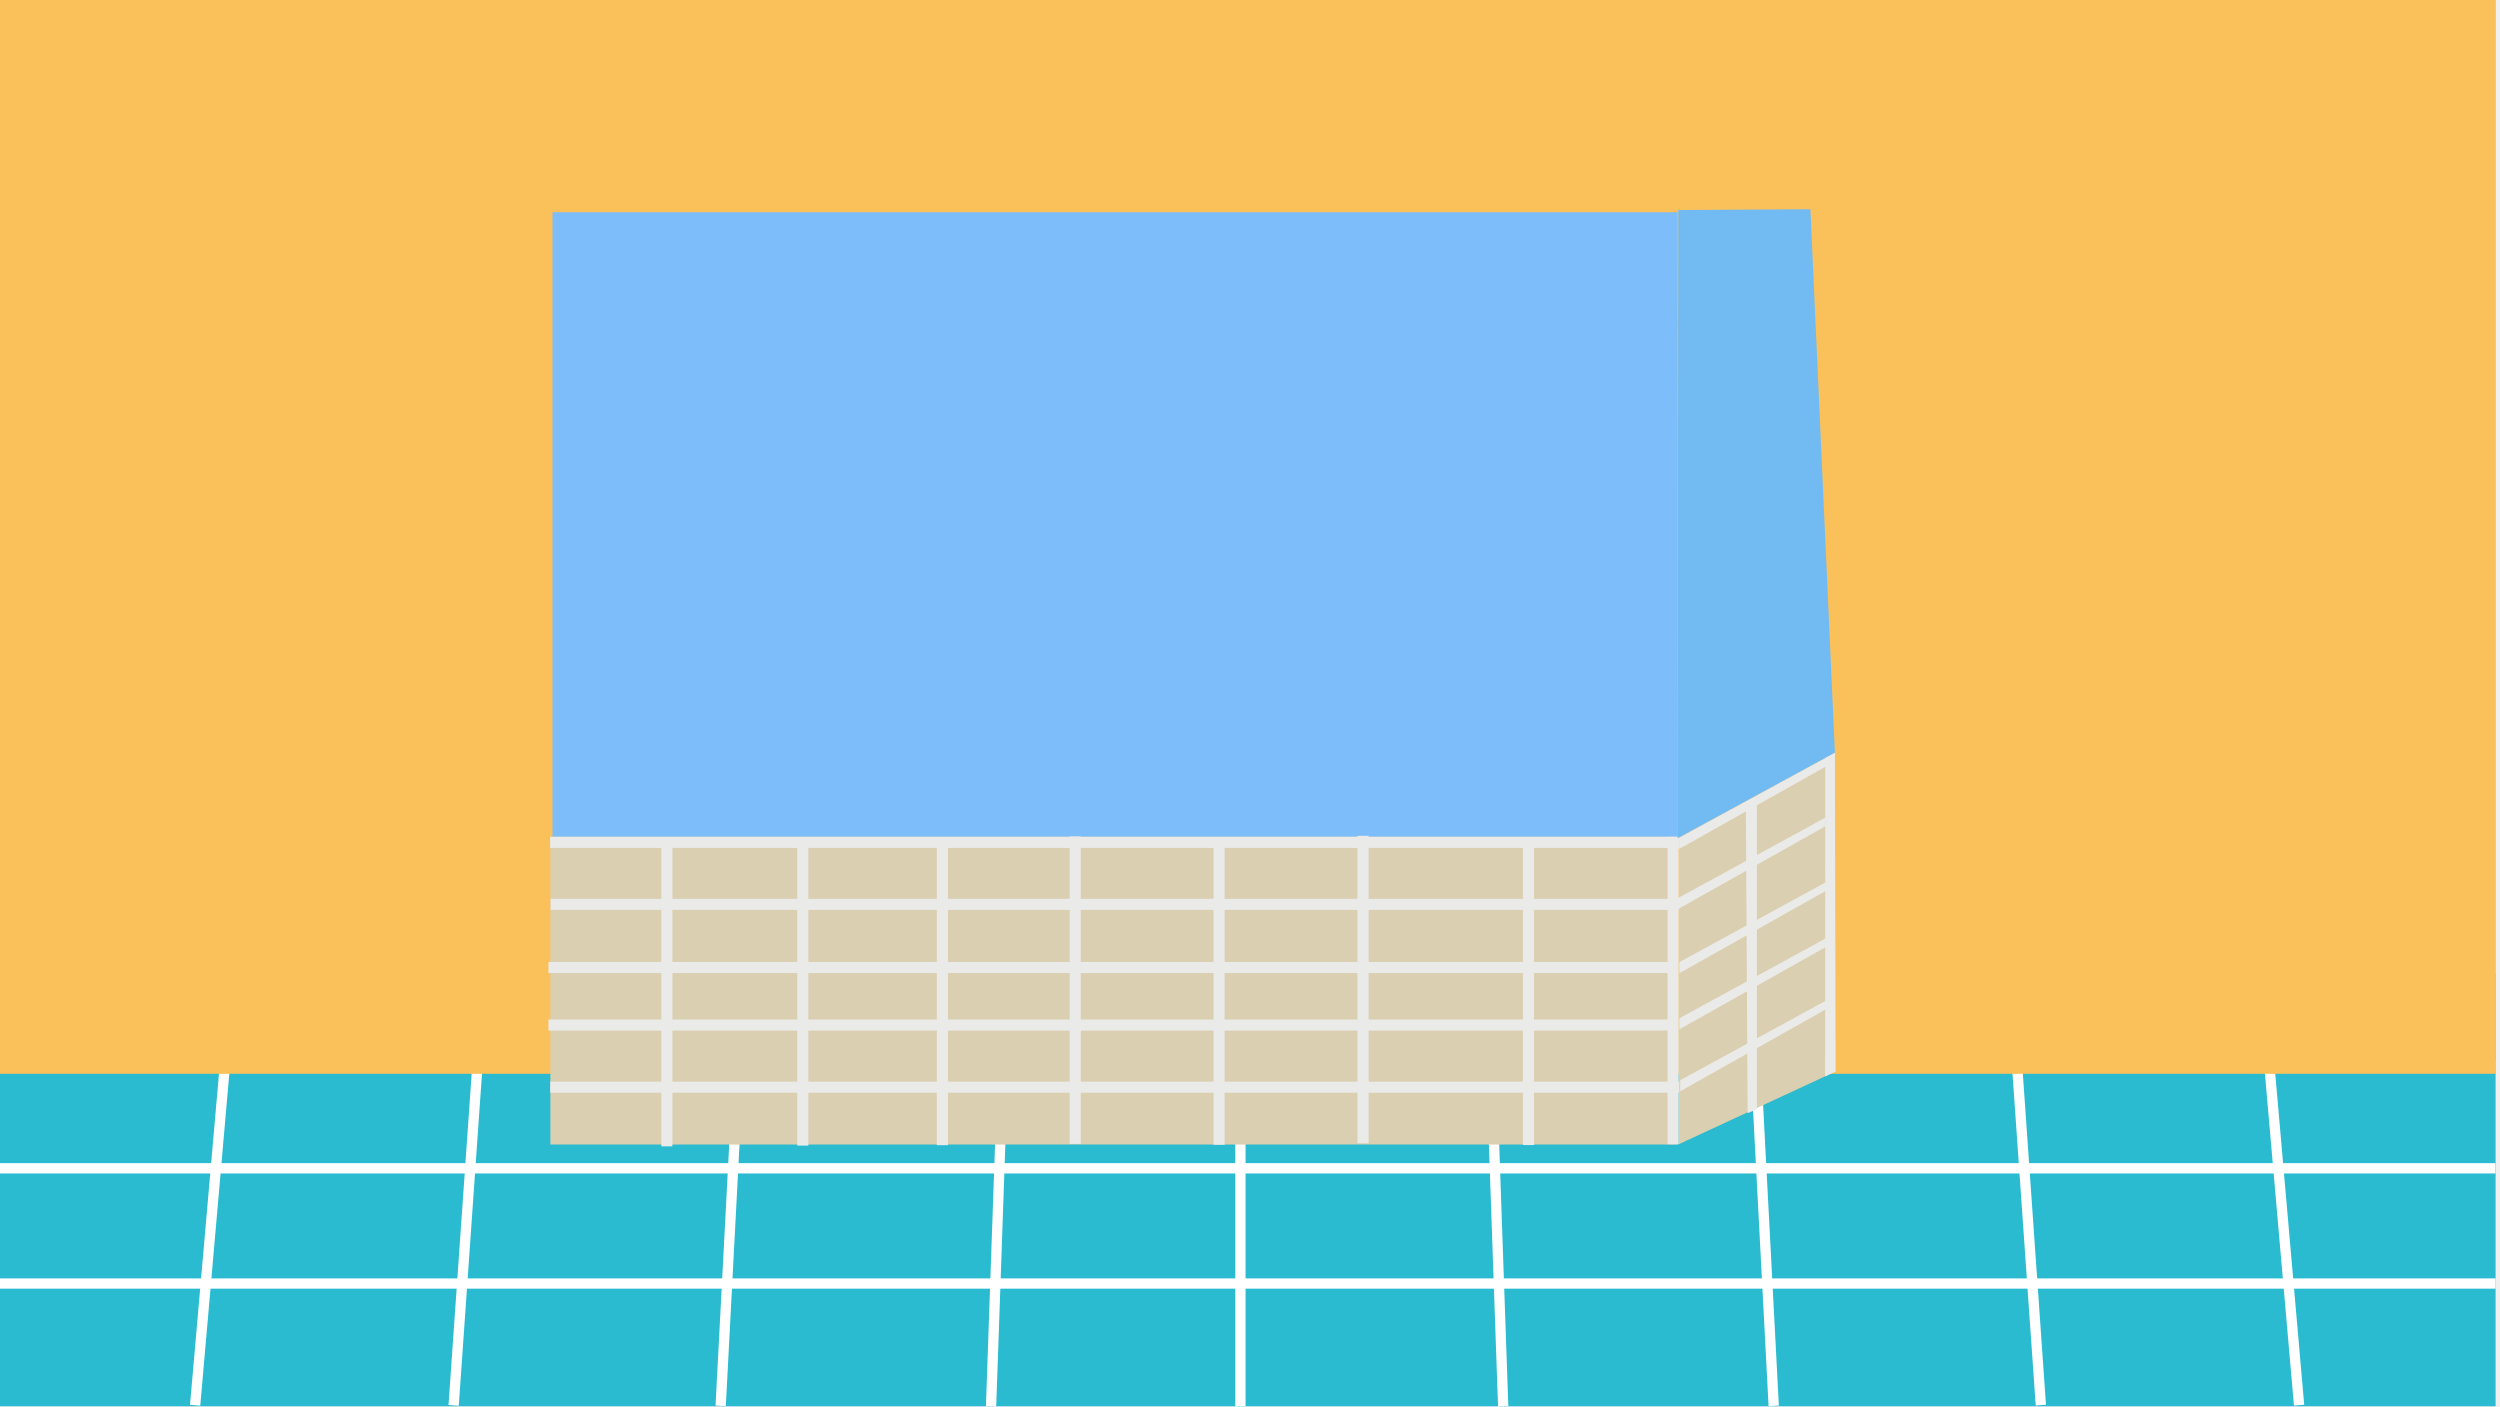
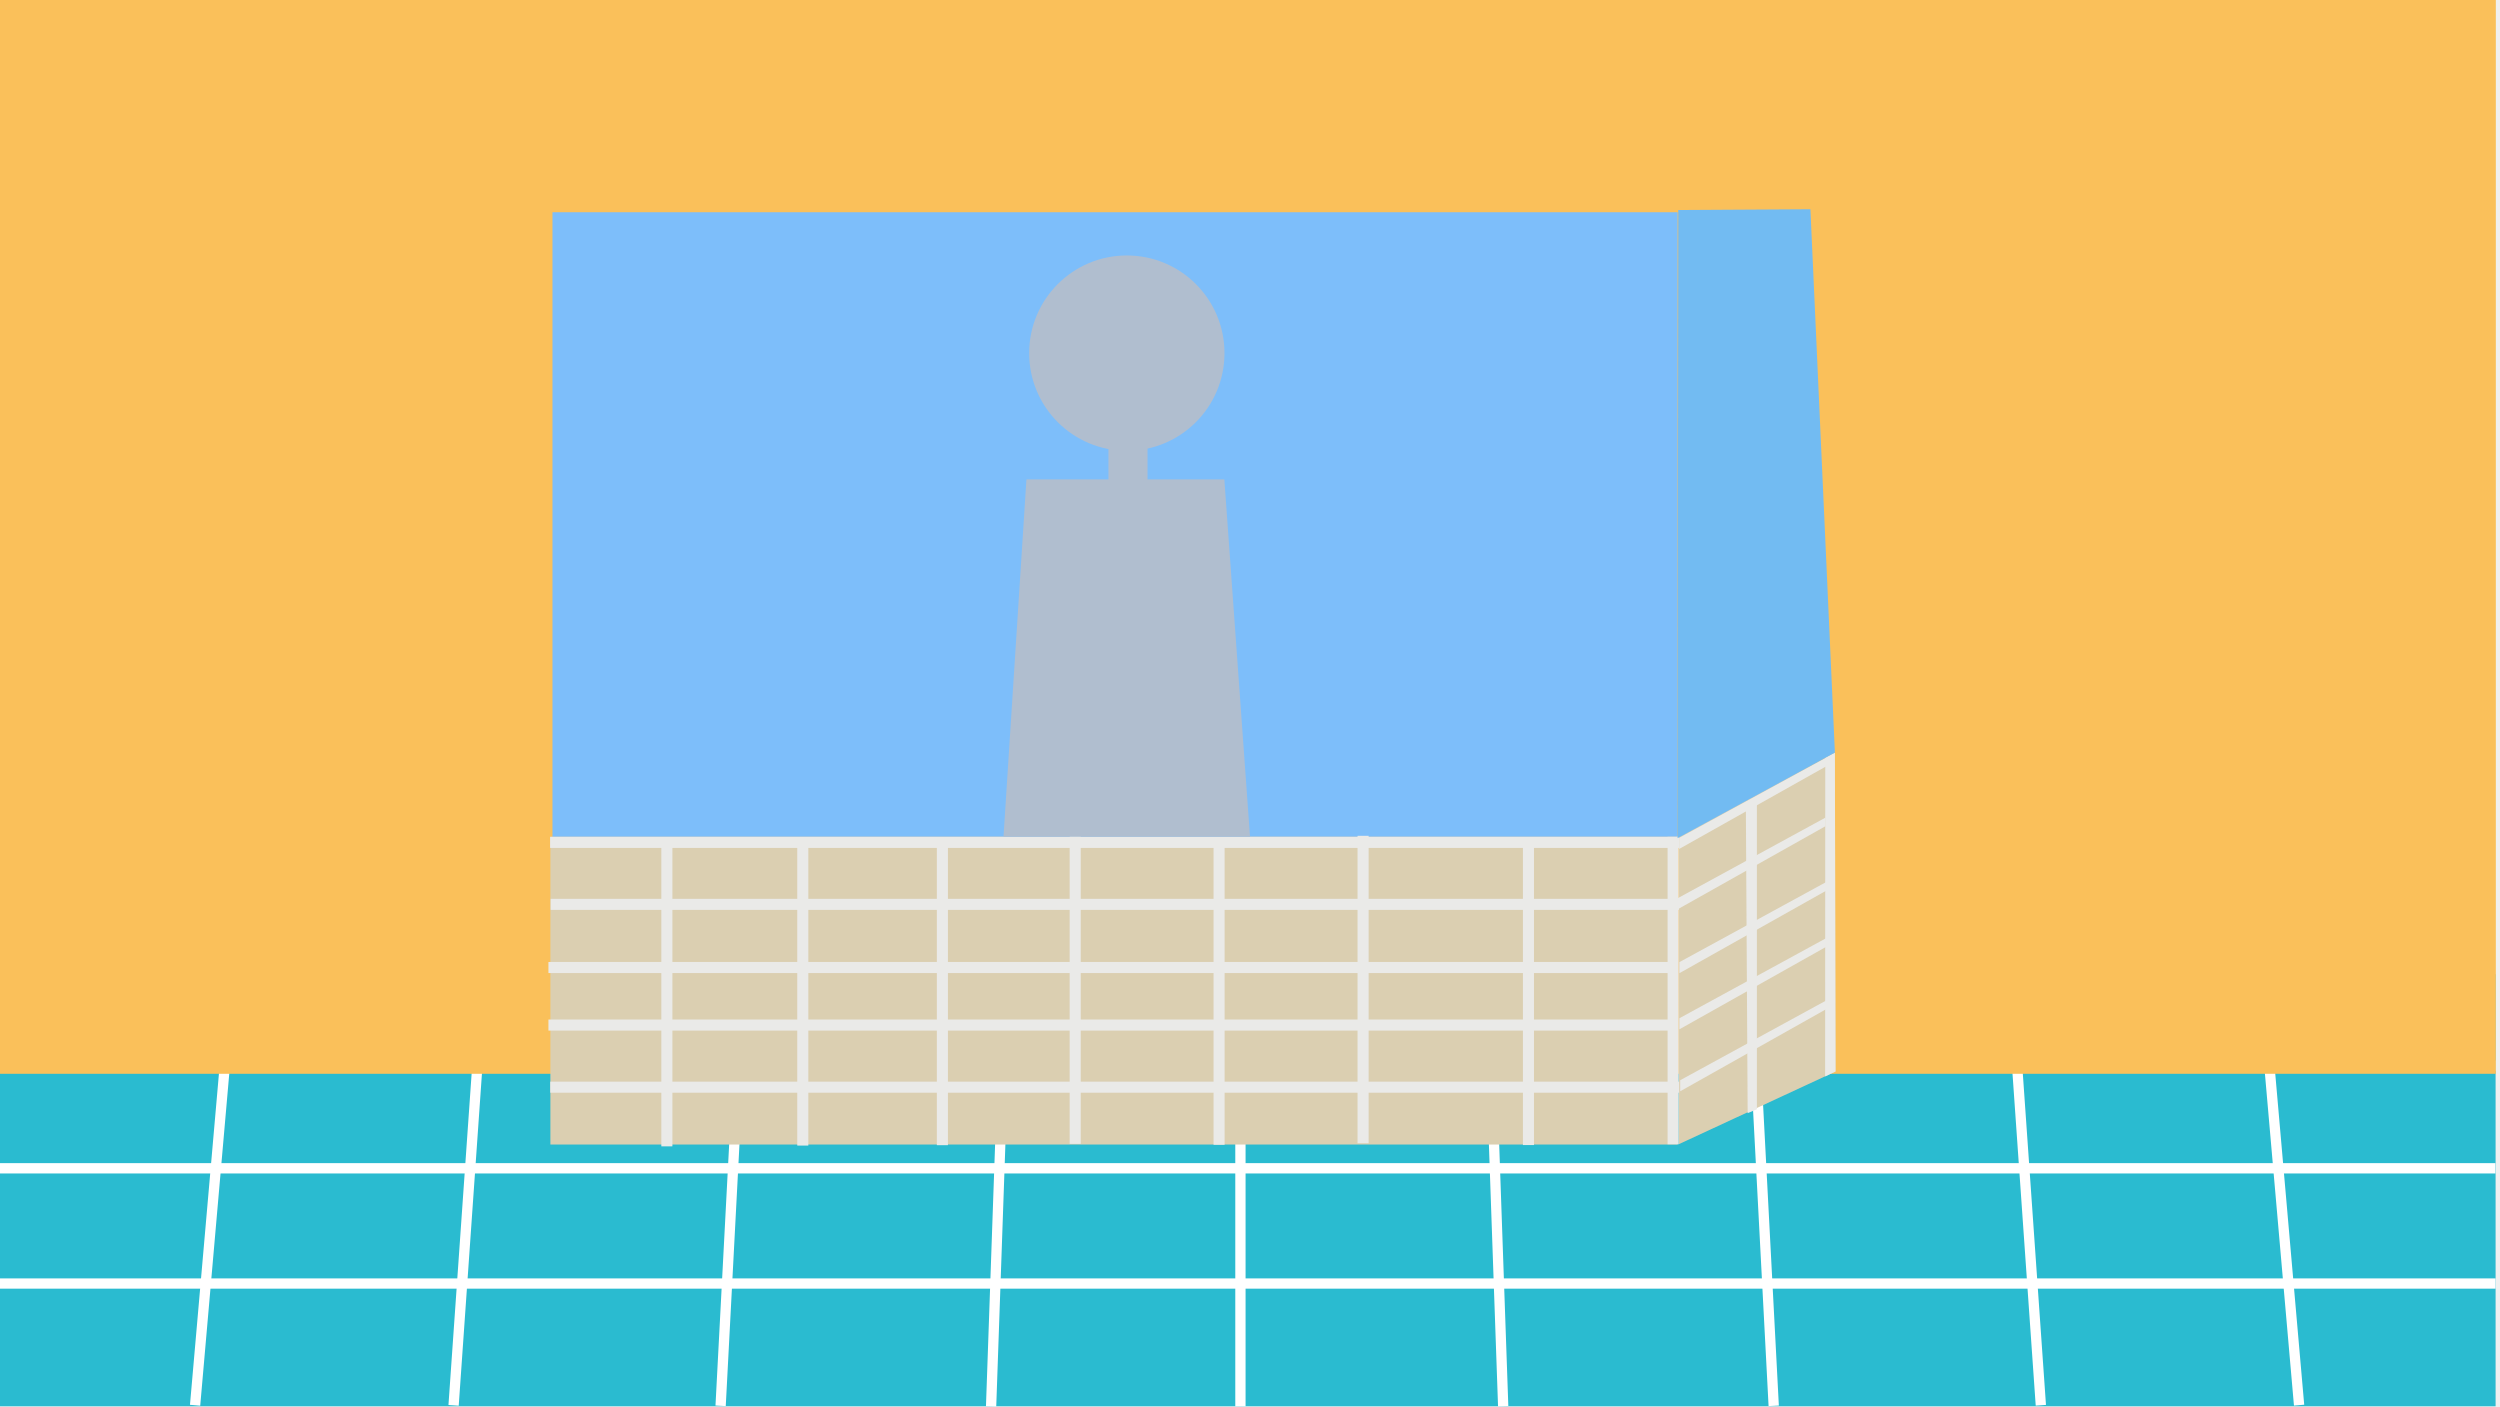
<svg xmlns="http://www.w3.org/2000/svg" id="Layer_1" version="1.1" viewBox="0 0 1920 1080">
  <defs>
    <style>
      .st0 {
-         fill: #2abbd0;
+         fill: #fff;
      }

      .st1 {
-         fill: #fac05a;
+         fill: none;
      }

      .st2 {
-         fill: #fff;
+         fill: #7dbefa;
      }

      .st3 {
-         fill: #dbcfb1;
+         fill: #b0becf;
      }

      .st4 {
        fill: #eaeae8;
      }

      .st5 {
+         fill: #2abbd0;
+       }
+ 
+       .st6 {
        fill: #72bbf2;
      }

-       .st6 {
-         fill: #7dbefa;
+       .st7 {
+         fill: #fac05a;
      }

-       .st7 {
+       .st8 {
        clip-path: url(#clippath);
+       }
+ 
+       .st9 {
+         fill: #dbcfb1;
      }
    </style>
    <clipPath id="clippath">
-       <rect class="st4" x="-3.2" y="0" width="1920" height="1080" />
+       <rect class="st1" x="-3.2" width="1920" height="1080" />
    </clipPath>
  </defs>
-   <rect class="st4" x="-3.2" y="0" width="1920" height="1080" />
-   <g class="st7">
+   <rect class="st4" x="-3.2" width="1920" height="1080" />
+   <g class="st8">
    <g>
-       <rect class="st0" x="-3.2" y="748.2" width="1919.8" height="331.8" />
-       <rect class="st2" x="948.7" y="748.2" width="7.9" height="331.9" />
-       <rect class="st2" x="1144.7" y="748.2" width="7.9" height="331.9" transform="translate(-31.2 40.6) rotate(-2)" />
-       <rect class="st2" x="1349.6" y="748" width="7.9" height="331.9" transform="translate(-46 72.1) rotate(-3)" />
-       <rect class="st2" x="1551.8" y="747.7" width="7.9" height="331.9" transform="translate(-59.9 110.7) rotate(-4)" />
-       <rect class="st2" x="1747.3" y="747.9" width="7.9" height="331.9" transform="translate(-73 156.1) rotate(-5)" />
-       <rect class="st2" x="763.1" y="748.3" width="7.9" height="331.9" transform="translate(1501.6 1854.7) rotate(-178)" />
-       <rect class="st2" x="558.1" y="748.1" width="7.9" height="331.9" transform="translate(1075.6 1856.2) rotate(-177)" />
-       <rect class="st2" x="355.9" y="747.9" width="7.9" height="331.9" transform="translate(655.2 1850.5) rotate(-176)" />
-       <rect class="st2" x="160.5" y="748" width="7.9" height="331.9" transform="translate(248.5 1838.7) rotate(-175)" />
-       <rect class="st2" x="953.6" y="26.7" width="7.9" height="1918.1" transform="translate(-28.2 1943.3) rotate(-90)" />
-       <rect class="st2" x="953.6" y="-61.8" width="7.9" height="1918.1" transform="translate(60.2 1854.8) rotate(-90)" />
-       <rect class="st2" x="953.6" y="-140.6" width="7.9" height="1918.1" transform="translate(139.1 1776) rotate(-90)" />
-       <rect class="st1" x="-3.3" y="0" width="1920.2" height="824.7" />
+       <g>
+         <rect class="st5" x="-3.2" y="748.2" width="1919.8" height="331.8" />
+         <rect class="st0" x="948.7" y="748.2" width="7.9" height="331.9" />
+         <rect class="st0" x="1144.7" y="748.2" width="7.9" height="331.9" transform="translate(-31.2 40.6) rotate(-2)" />
+         <rect class="st0" x="1349.6" y="748" width="7.9" height="331.9" transform="translate(-46 72.1) rotate(-3)" />
+         <rect class="st0" x="1551.8" y="747.7" width="7.9" height="331.9" transform="translate(-59.9 110.8) rotate(-4)" />
+         <rect class="st0" x="1747.3" y="747.9" width="7.9" height="331.9" transform="translate(-73 156.1) rotate(-5)" />
+         <rect class="st0" x="601" y="910.3" width="331.9" height="7.9" transform="translate(-173.5 1648.8) rotate(-88)" />
+         <rect class="st0" x="396.2" y="910" width="331.9" height="7.9" transform="translate(-380 1427.5) rotate(-87)" />
+         <rect class="st0" x="194" y="909.8" width="331.9" height="7.9" transform="translate(-576.7 1209.1) rotate(-86)" />
+         <rect class="st0" x="-1.6" y="909.9" width="331.9" height="7.9" transform="translate(-760.4 998) rotate(-85)" />
+         <rect class="st0" x="-1.5" y="981.8" width="1918.1" height="7.9" />
+         <rect class="st0" x="-1.6" y="893.3" width="1918.1" height="7.9" />
+         <rect class="st0" x="-1.5" y="814.5" width="1918.1" height="7.9" />
+         <rect class="st7" x="-3.3" width="1920.2" height="824.7" />
+       </g>
+       <rect class="st2" x="424.3" y="163" width="864.1" height="481.9" />
+       <rect class="st9" x="422.7" y="642.6" width="865.7" height="236.4" />
+       <polygon class="st9" points="1409.7 822.9 1289.2 878.8 1289.5 641.2 1409.2 578 1409.7 822.9" />
+       <rect class="st4" x="422.5" y="642.7" width="867" height="8.5" />
+       <rect class="st4" x="422.9" y="690.3" width="866.5" height="8.5" />
+       <rect class="st4" x="421.2" y="738.8" width="867" height="8.5" />
+       <rect class="st4" x="421.2" y="783" width="867" height="8.5" />
+       <rect class="st4" x="422.6" y="830.7" width="867" height="8.5" />
+       <rect class="st4" x="507.9" y="644.3" width="8.5" height="236.1" />
+       <rect class="st4" x="612.3" y="643.7" width="8.5" height="236.1" />
+       <rect class="st4" x="719.5" y="643.4" width="8.5" height="236.1" />
+       <rect class="st4" x="821.5" y="642.4" width="8.5" height="236.1" />
+       <rect class="st4" x="932" y="643.1" width="8.5" height="236.1" />
+       <rect class="st4" x="1042.6" y="641.9" width="8.5" height="236.1" />
+       <rect class="st4" x="1169.6" y="643.3" width="8.5" height="236.1" />
+       <rect class="st4" x="1280.7" y="642.7" width="8.5" height="236.1" />
+       <polygon class="st4" points="1402 634.5 1286.9 699.2 1286.9 690.7 1402 627.9 1402 634.5" />
+       <polygon class="st4" points="1409.2 578 1409.7 822.9 1401.7 826.7 1401.8 581.9 1409.2 578" />
+       <polygon class="st4" points="1404.7 587.3 1289.6 652 1289.6 643.5 1404.7 580.7 1404.7 587.3" />
+       <polygon class="st6" points="1409.2 578 1288.4 643.7 1288.9 161.3 1390.4 160.7 1409.2 578" />
+       <polygon class="st4" points="1404.9 682.7 1289.8 747.4 1289.8 738.9 1404.9 676.1 1404.9 682.7" />
+       <polygon class="st4" points="1404.9 725.8 1289.8 790.5 1289.8 782 1404.9 719.2 1404.9 725.8" />
+       <polygon class="st4" points="1405.4 773.4 1290.4 838.1 1290.4 829.6 1405.4 766.8 1405.4 773.4" />
+       <polygon class="st4" points="1349.3 615.8 1349.3 851.9 1342.2 854.9 1340.8 615.8 1349.3 615.8" />
    </g>
-     <rect class="st6" x="424.3" y="163" width="864.1" height="481.9" />
-     <rect class="st3" x="422.7" y="642.6" width="865.7" height="236.4" />
-     <polygon class="st3" points="1409.7 822.9 1289.2 878.8 1289.5 641.2 1409.2 578 1409.7 822.9" />
-     <rect class="st4" x="422.5" y="642.7" width="867" height="8.5" />
-     <rect class="st4" x="422.9" y="690.3" width="866.5" height="8.5" />
-     <rect class="st4" x="421.2" y="738.8" width="867" height="8.5" />
-     <rect class="st4" x="421.2" y="783" width="867" height="8.5" />
-     <rect class="st4" x="422.6" y="830.7" width="867" height="8.5" />
-     <rect class="st4" x="394.1" y="758.1" width="236.1" height="8.5" transform="translate(-250.2 1274.5) rotate(-90)" />
-     <rect class="st4" x="498.5" y="757.5" width="236.1" height="8.5" transform="translate(-145.2 1378.3) rotate(-90)" />
-     <rect class="st4" x="605.7" y="757.2" width="236.1" height="8.5" transform="translate(-37.7 1485.2) rotate(-90)" />
-     <rect class="st4" x="707.7" y="756.2" width="236.1" height="8.5" transform="translate(65.3 1586.2) rotate(-90)" />
-     <rect class="st4" x="818.3" y="756.9" width="236.1" height="8.5" transform="translate(175.1 1697.5) rotate(-90)" />
-     <rect class="st4" x="928.8" y="755.7" width="236.1" height="8.5" transform="translate(286.9 1806.8) rotate(-90)" />
-     <rect class="st4" x="1055.8" y="757" width="236.1" height="8.5" transform="translate(412.6 1935.2) rotate(-90)" />
-     <rect class="st4" x="1166.9" y="756.5" width="236.1" height="8.5" transform="translate(524.2 2045.7) rotate(-90)" />
-     <polygon class="st4" points="1402 634.5 1286.9 699.2 1286.9 690.7 1402 627.9 1402 634.5" />
-     <polygon class="st4" points="1409.2 578 1409.7 822.9 1401.7 826.7 1401.8 581.9 1409.2 578" />
-     <polygon class="st4" points="1404.7 587.3 1289.6 652 1289.6 643.5 1404.7 580.7 1404.7 587.3" />
-     <polygon class="st5" points="1409.2 578 1288.4 643.7 1288.9 161.3 1390.4 160.7 1409.2 578" />
-     <polygon class="st4" points="1404.9 682.7 1289.8 747.4 1289.8 738.9 1404.9 676.1 1404.9 682.7" />
-     <polygon class="st4" points="1404.9 725.8 1289.8 790.5 1289.8 782 1404.9 719.2 1404.9 725.8" />
-     <polygon class="st4" points="1405.4 773.4 1290.4 838.1 1290.4 829.6 1405.4 766.8 1405.4 773.4" />
-     <polygon class="st4" points="1349.3 615.8 1349.3 851.9 1342.2 854.9 1340.8 615.8 1349.3 615.8" />
  </g>
+   <polygon class="st3" points="960 642.5 770.7 642.5 788.3 368.2 940.3 368.2 960 642.5" />
+   <circle class="st3" cx="865.4" cy="271.2" r="75" />
+   <rect class="st3" x="851.3" y="319.5" width="30" height="74" />
</svg>
